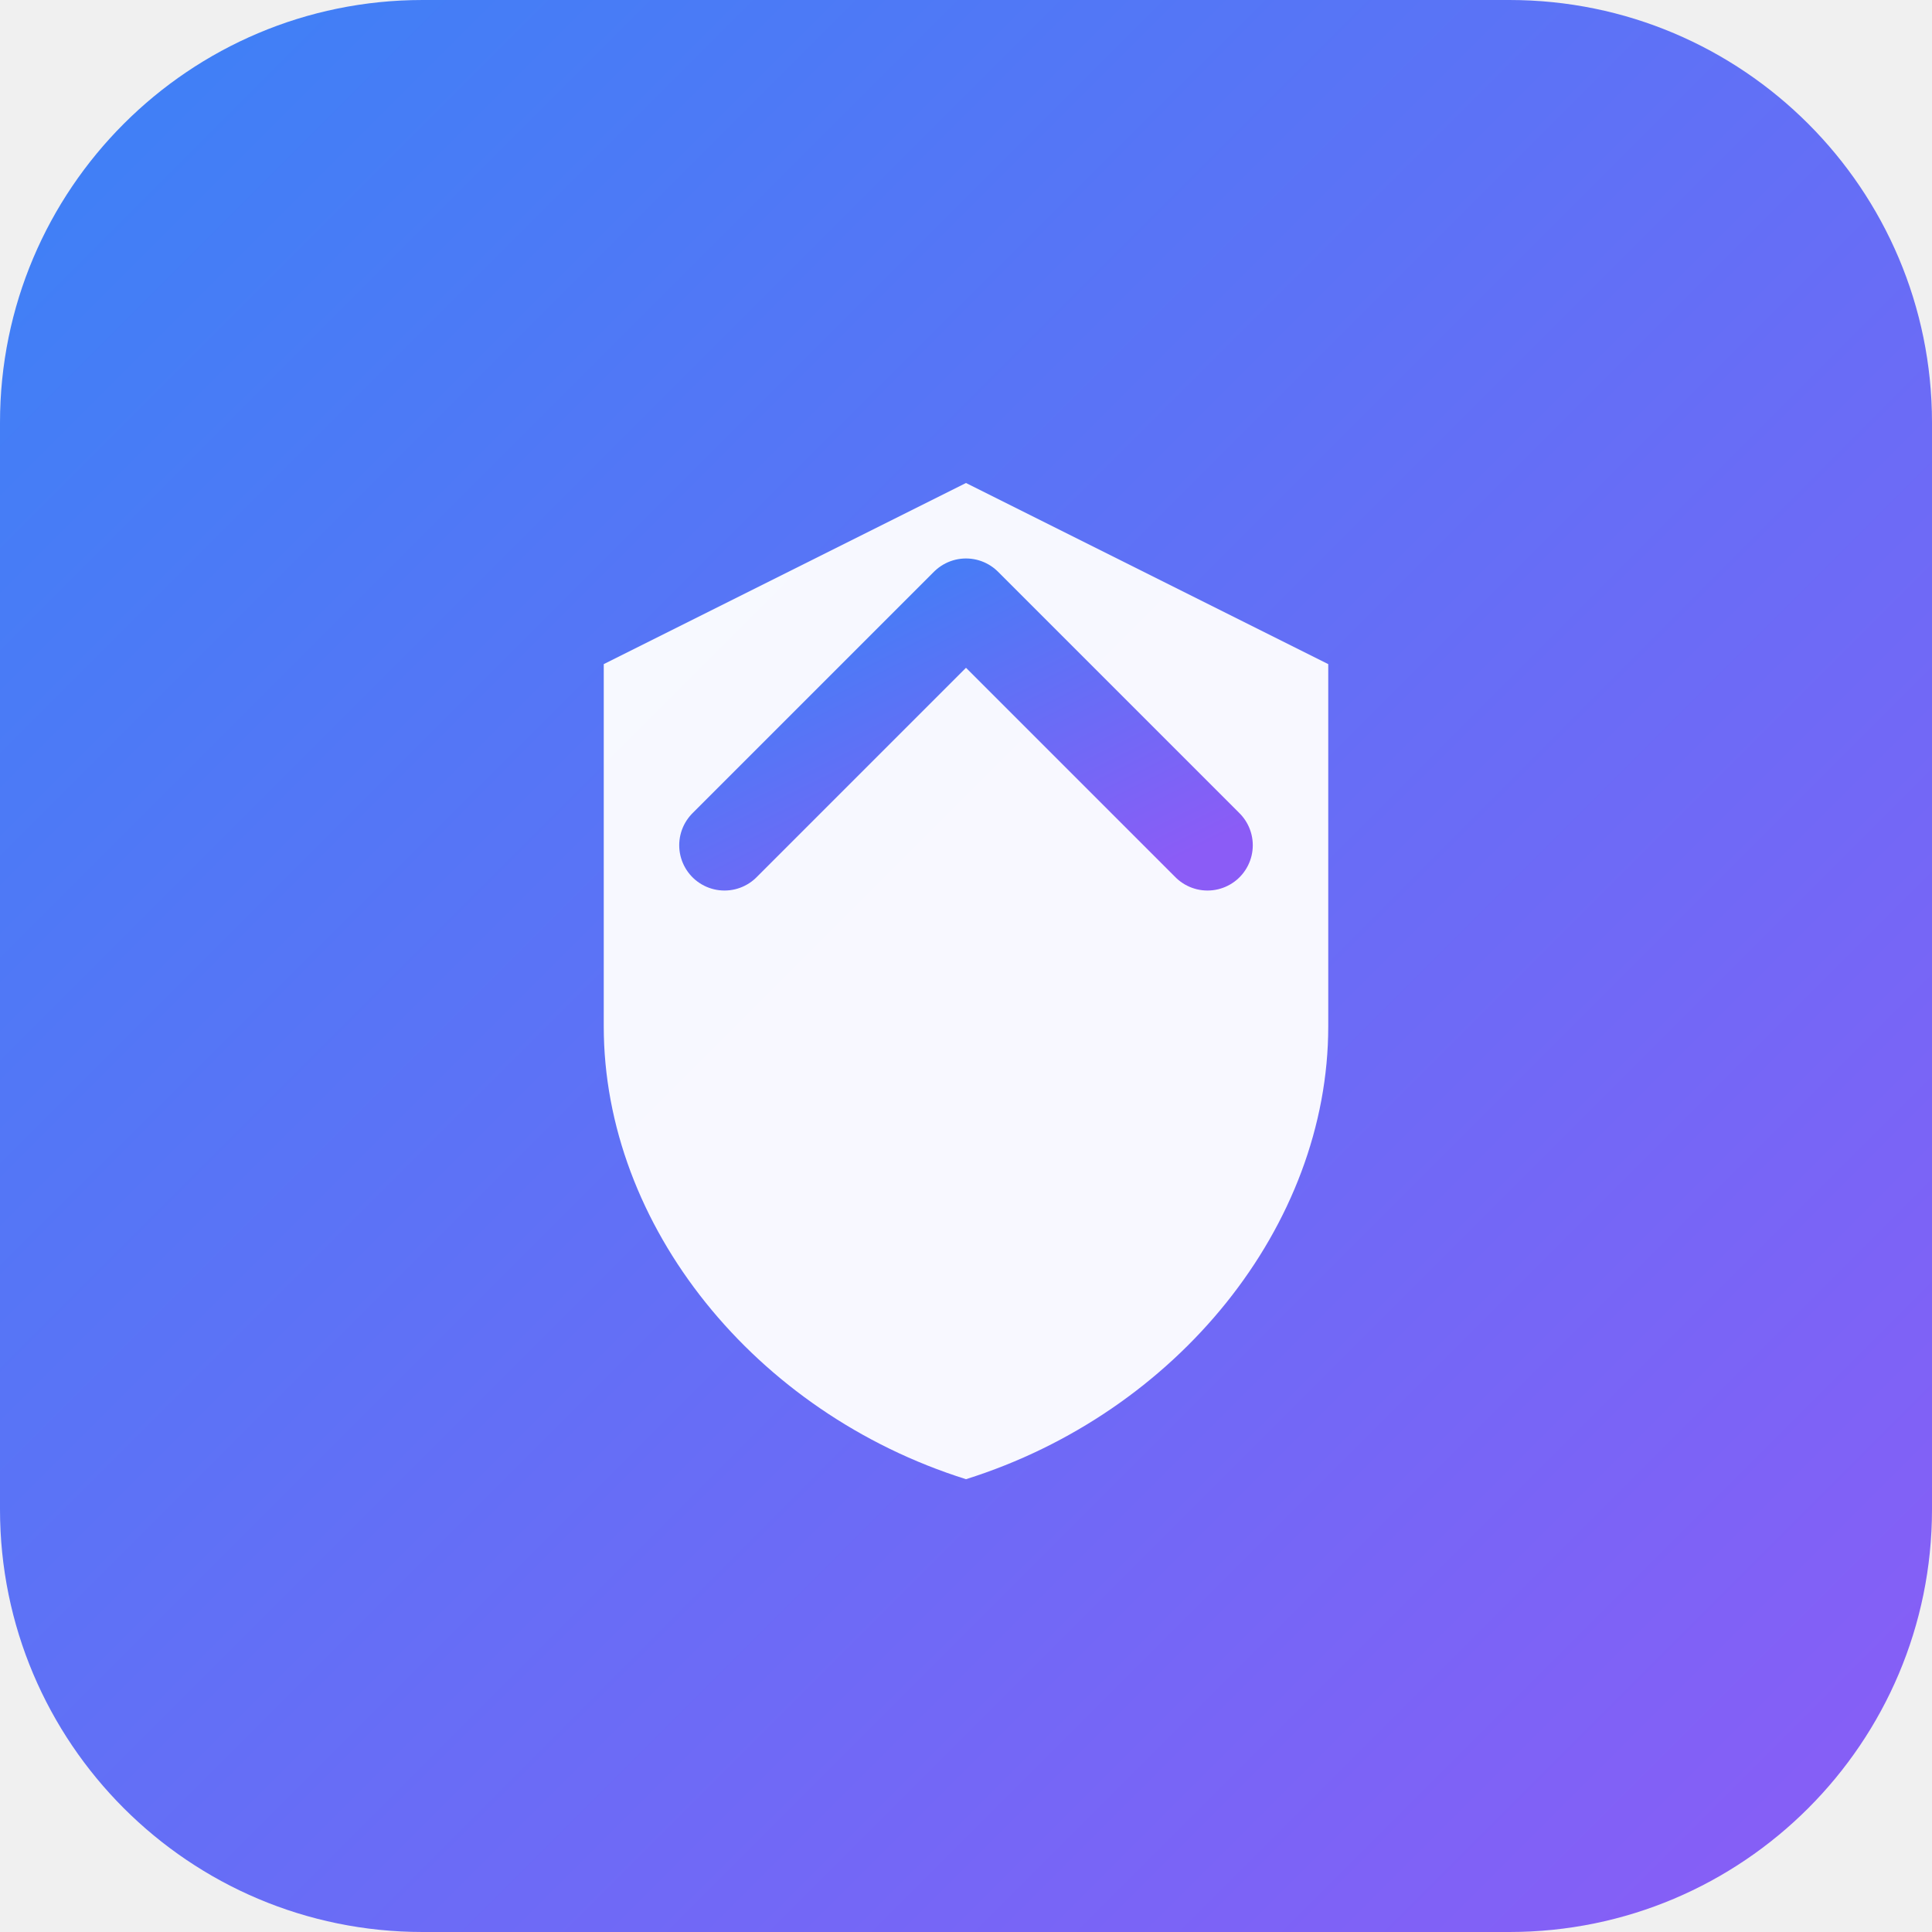
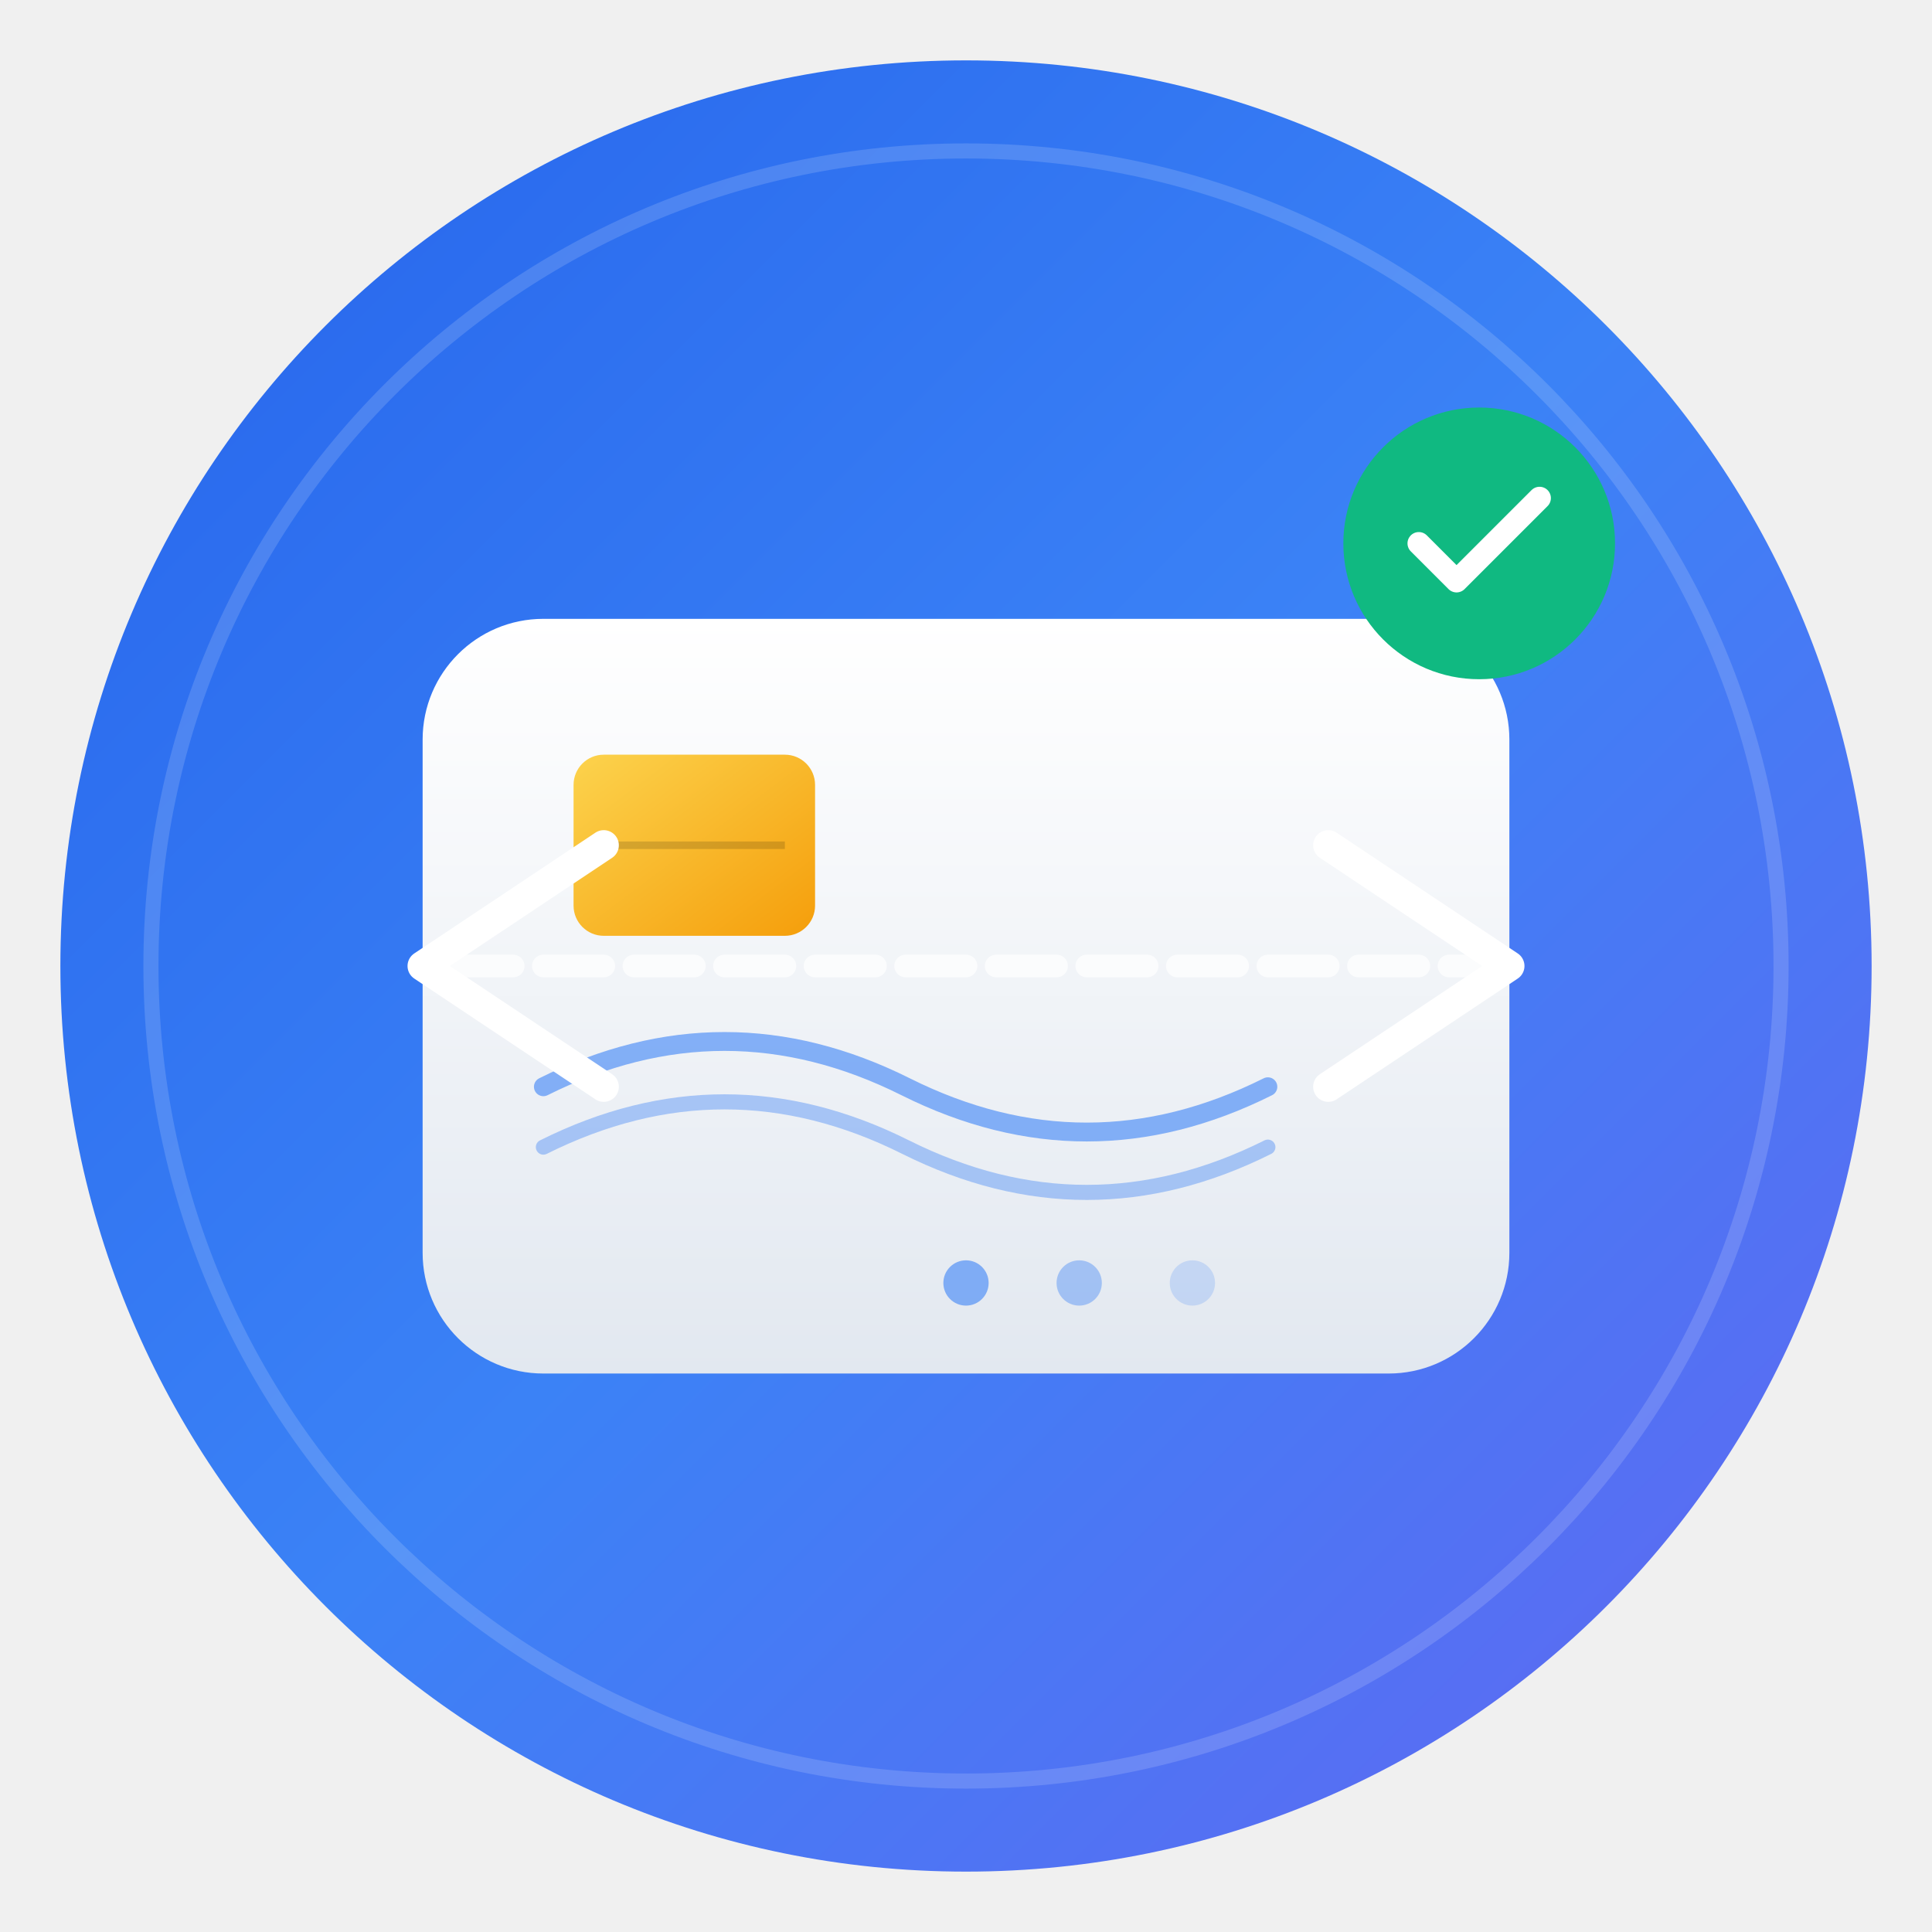
- <svg xmlns="http://www.w3.org/2000/svg" viewBox="0 0 64 64" fill="none">
+ <svg xmlns="http://www.w3.org/2000/svg" viewBox="0 0 256 256" fill="none">
  <defs>
-     <linearGradient id="g" x1="0" y1="0" x2="1" y2="1">
-       <stop offset="0%" stop-color="#3B82F6" />
-       <stop offset="100%" stop-color="#8B5CF6" />
+     <linearGradient id="payGrad" x1="0" y1="0" x2="1" y2="1">
+       <stop offset="0%" stop-color="#2563EB" />
+       <stop offset="50%" stop-color="#3B82F6" />
+       <stop offset="100%" stop-color="#6366F1" />
+     </linearGradient>
+     <linearGradient id="cardGrad" x1="0" y1="0" x2="0" y2="1">
+       <stop offset="0%" stop-color="#ffffff" />
+       <stop offset="100%" stop-color="#E2E8F0" />
+     </linearGradient>
+     <linearGradient id="chipGrad" x1="0" y1="0" x2="1" y2="1">
+       <stop offset="0%" stop-color="#FCD34D" />
+       <stop offset="100%" stop-color="#F59E0B" />
    </linearGradient>
  </defs>
-   <rect width="64" height="64" rx="14" fill="url(#g)" />
-   <path d="M32 16L44 22v12c0 6.6-5 12.8-12 15-7-2.2-12-8.4-12-15V22l12-6z" fill="white" opacity="0.95" />
-   <path d="M32 22v18" stroke="url(#g)" stroke-width="3" stroke-linecap="round" />
-   <path d="M24 28l8-8 8 8" stroke="url(#g)" stroke-width="3" stroke-linecap="round" stroke-linejoin="round" />
+   <circle cx="128" cy="128" r="120" fill="url(#payGrad)" />
+   <circle cx="128" cy="128" r="108" fill="none" stroke="rgba(255,255,255,0.15)" stroke-width="2" />
+   <rect x="56" y="82" width="144" height="100" rx="16" fill="url(#cardGrad)" />
+   <rect x="76" y="100" width="32" height="24" rx="4" fill="url(#chipGrad)" />
+   <line x1="80" y1="112" x2="104" y2="112" stroke="rgba(0,0,0,0.15)" stroke-width="1" />
+   <path d="M72 144 Q96 132 120 144 Q144 156 168 144" stroke="#3B82F6" stroke-width="2.5" fill="none" stroke-linecap="round" opacity="0.6" />
+   <path d="M72 152 Q96 140 120 152 Q144 164 168 152" stroke="#3B82F6" stroke-width="2" fill="none" stroke-linecap="round" opacity="0.4" />
+   <path d="M176 112 L200 128 L176 144" stroke="white" stroke-width="4" fill="none" stroke-linecap="round" stroke-linejoin="round" />
+   <line x1="200" y1="128" x2="56" y2="128" stroke="white" stroke-width="3" stroke-linecap="round" stroke-dasharray="8 4" opacity="0.7" />
+   <path d="M80 112 L56 128 L80 144" stroke="white" stroke-width="4" fill="none" stroke-linecap="round" stroke-linejoin="round" />
+   <circle cx="128" cy="170" r="3" fill="#3B82F6" opacity="0.6" />
+   <circle cx="143" cy="170" r="3" fill="#3B82F6" opacity="0.4" />
+   <circle cx="158" cy="170" r="3" fill="#3B82F6" opacity="0.2" />
+   <circle cx="196" cy="72" r="18" fill="#10B981" />
+   <path d="M188 72 L193 77 L204 66" stroke="white" stroke-width="3" fill="none" stroke-linecap="round" stroke-linejoin="round" />
</svg>
